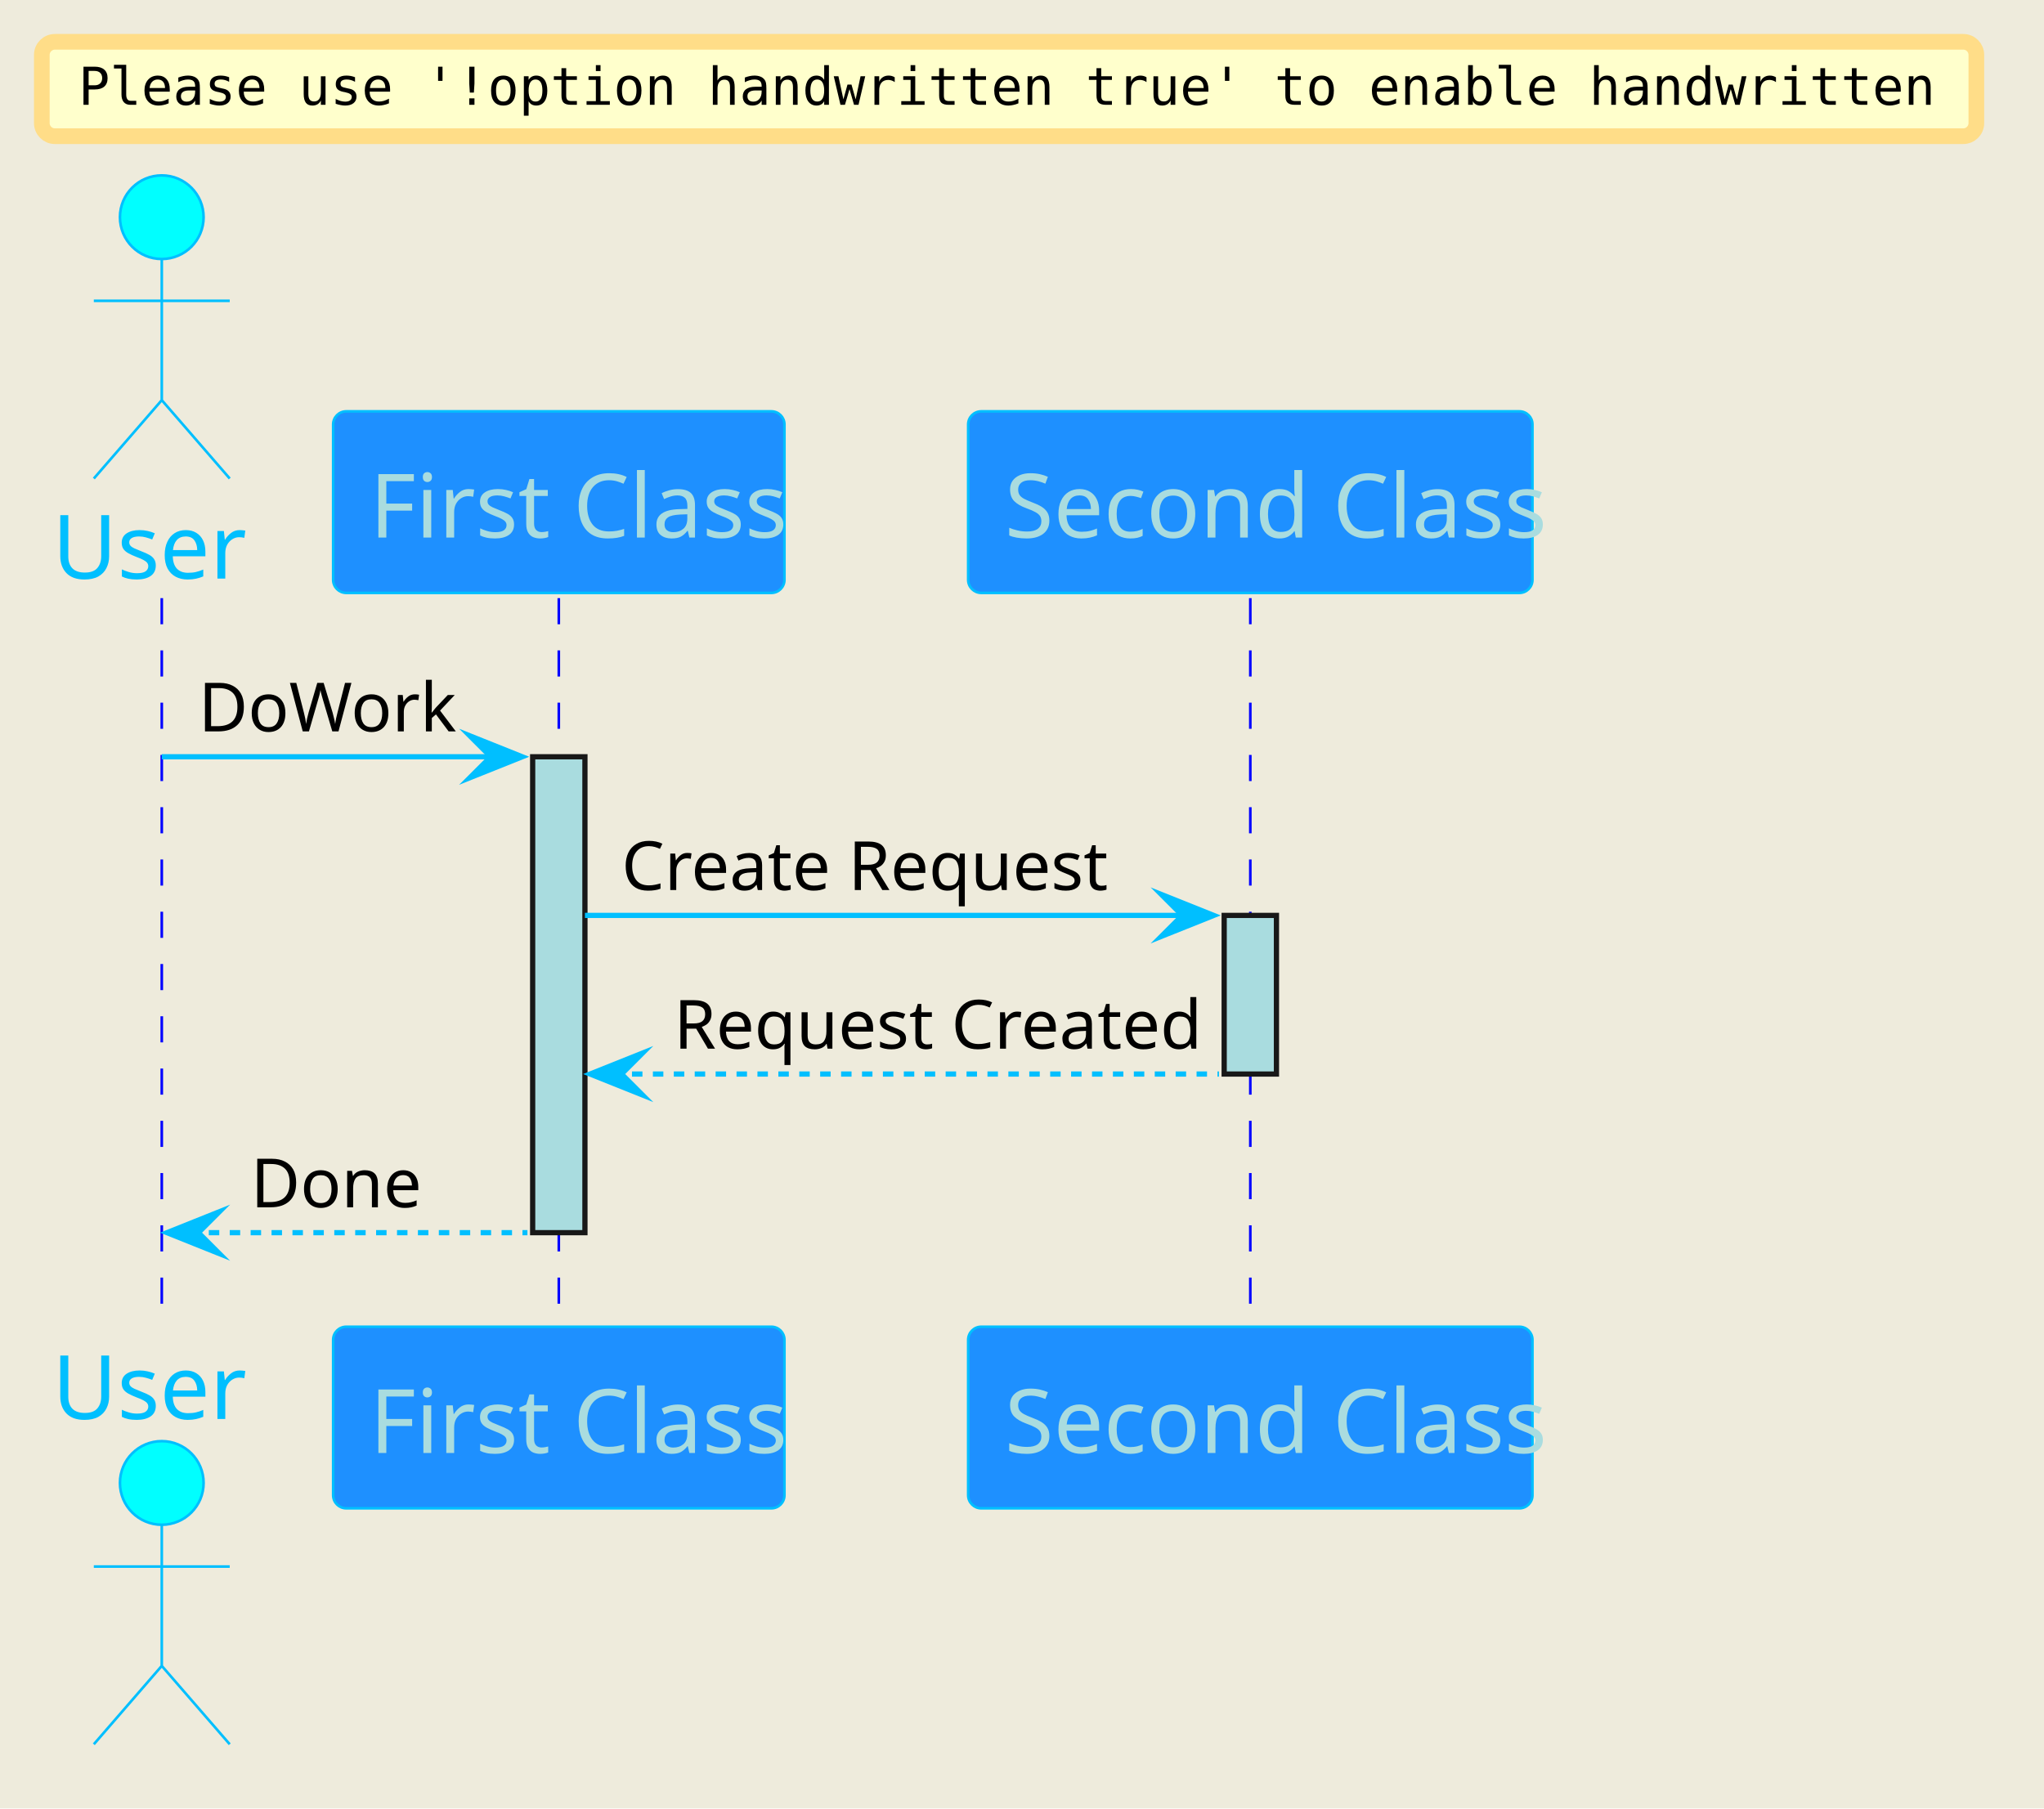
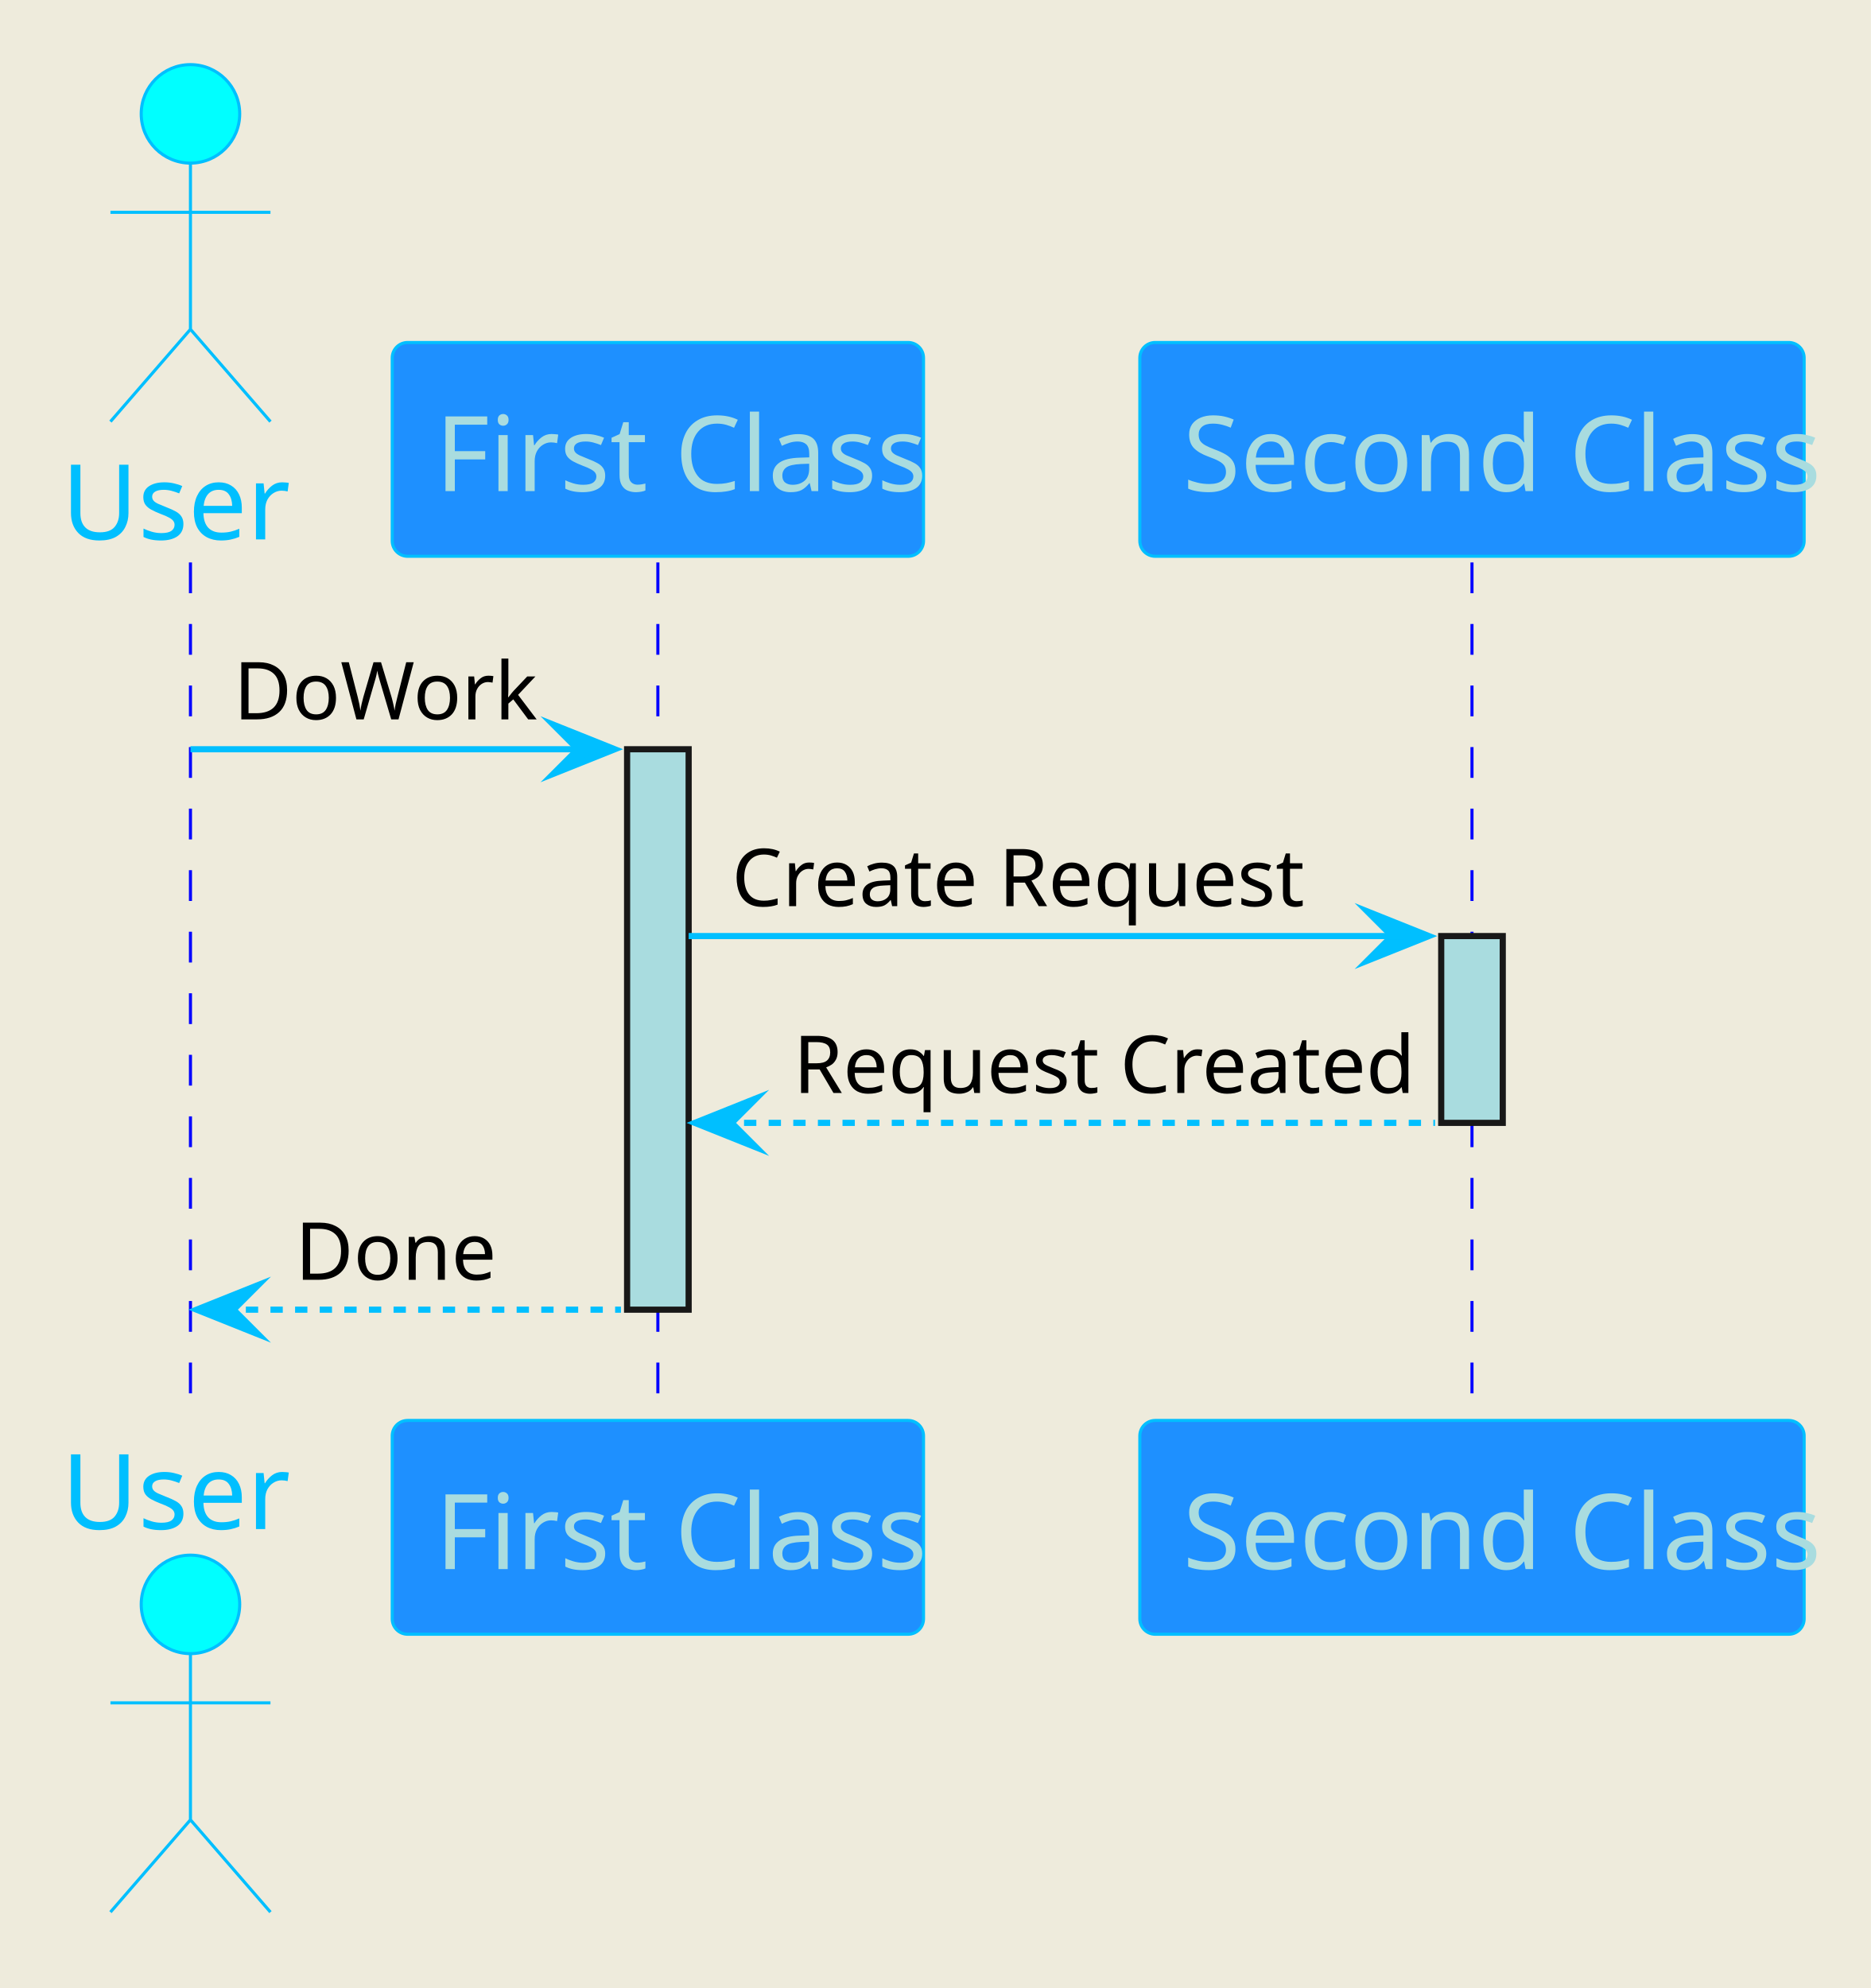
- <svg xmlns="http://www.w3.org/2000/svg" version="1.1" data-diagram-type="SEQUENCE" style="width:391px;height:346px;background:#EEEBDC;" width="391px" height="346px" viewBox="0 0 391 346" zoomAndPan="magnify" preserveAspectRatio="none" contentStyleType="text/css">
+ <svg xmlns="http://www.w3.org/2000/svg" version="1.1" data-diagram-type="SEQUENCE" style="width:304px;height:323px;background:#EEEBDC;" width="304px" height="323px" viewBox="0 0 304 323" zoomAndPan="magnify" preserveAspectRatio="none" contentStyleType="text/css">
  <defs />
  <g font-family="sans-serif" lengthAdjust="spacing">
-     <rect x="0" y="0" width="391" height="346" fill="#EEEBDC" style="stroke:none;" />
-     <rect x="8" y="8" width="370.059" height="18.057" fill="#FFC" style="stroke:#FD8;stroke-width:3;" rx="2.5" ry="2.5" />
-     <text x="15" y="20.057" fill="#000" font-size="10" textLength="354.058" font-family="monospace">Please use '!option handwritten true' to enable handwritten</text>
+     <rect x="0" y="0" width="304" height="323" fill="#EEEBDC" style="stroke:none;" />
    <g>
-       <rect x="27.446" y="114.439" width="8" height="139.406" fill="#000" fill-opacity="0" />
-       <line x1="30.946" y1="114.439" x2="30.946" y2="253.846" style="stroke:#00F;stroke-width:0.5;stroke-dasharray:5,5;" />
+       <rect x="27.446" y="91.383" width="8" height="139.406" fill="#000" fill-opacity="0" />
+       <line x1="30.946" y1="91.383" x2="30.946" y2="230.789" style="stroke:#00F;stroke-width:0.5;stroke-dasharray:5,5;" />
    </g>
    <g>
-       <rect x="103.394" y="114.439" width="8" height="139.406" fill="#000" fill-opacity="0" />
-       <line x1="106.894" y1="114.439" x2="106.894" y2="253.846" style="stroke:#00F;stroke-width:0.5;stroke-dasharray:5,5;" />
+       <rect x="103.394" y="91.383" width="8" height="139.406" fill="#000" fill-opacity="0" />
+       <line x1="106.894" y1="91.383" x2="106.894" y2="230.789" style="stroke:#00F;stroke-width:0.5;stroke-dasharray:5,5;" />
    </g>
    <g>
-       <rect x="101.894" y="144.791" width="10" height="91.055" fill="#A9DCDF" style="stroke:#181818;stroke-width:1;" />
+       <rect x="101.894" y="121.734" width="10" height="91.055" fill="#A9DCDF" style="stroke:#181818;stroke-width:1;" />
    </g>
    <g>
-       <rect x="235.674" y="114.439" width="8" height="139.406" fill="#000" fill-opacity="0" />
-       <line x1="239.174" y1="114.439" x2="239.174" y2="253.846" style="stroke:#00F;stroke-width:0.5;stroke-dasharray:5,5;" />
+       <rect x="235.674" y="91.383" width="8" height="139.406" fill="#000" fill-opacity="0" />
+       <line x1="239.174" y1="91.383" x2="239.174" y2="230.789" style="stroke:#00F;stroke-width:0.5;stroke-dasharray:5,5;" />
    </g>
    <g>
-       <rect x="234.174" y="175.143" width="10" height="30.352" fill="#A9DCDF" style="stroke:#181818;stroke-width:1;" />
+       <rect x="234.174" y="152.086" width="10" height="30.352" fill="#A9DCDF" style="stroke:#181818;stroke-width:1;" />
    </g>
-     <text x="10" y="110.704" fill="#00BFFF" font-size="17" textLength="35.893" font-family="Aapex">User</text>
-     <ellipse cx="30.946" cy="41.557" rx="8" ry="8" fill="#0FF" style="stroke:#00BFFF;stroke-width:0.5;" />
-     <path d="M30.946,49.557 L30.946,76.557 M17.946,57.557 L43.946,57.557 M30.946,76.557 L17.946,91.557 M30.946,76.557 L43.946,91.557" style="stroke:#00BFFF;stroke-width:0.5;" fill="none" />
-     <rect x="63.731" y="78.704" width="86.325" height="34.735" fill="#1E90FF" style="stroke:#00BFFF;stroke-width:0.5;" rx="2.5" ry="2.5" />
-     <text x="70.731" y="102.854" fill="#A9DCDF" font-size="17" textLength="72.325" font-family="Impact">First Class</text>
-     <rect x="185.204" y="78.704" width="107.94" height="34.735" fill="#1E90FF" style="stroke:#00BFFF;stroke-width:0.5;" rx="2.5" ry="2.5" />
-     <text x="192.204" y="102.854" fill="#A9DCDF" font-size="17" textLength="93.94" font-family="Impact">Second Class</text>
-     <text x="10" y="271.493" fill="#00BFFF" font-size="17" textLength="35.893" font-family="Aapex">User</text>
-     <ellipse cx="30.946" cy="283.729" rx="8" ry="8" fill="#0FF" style="stroke:#00BFFF;stroke-width:0.5;" />
-     <path d="M30.946,291.729 L30.946,318.729 M17.946,299.729 L43.946,299.729 M30.946,318.729 L17.946,333.729 M30.946,318.729 L43.946,333.729" style="stroke:#00BFFF;stroke-width:0.5;" fill="none" />
-     <rect x="63.731" y="253.846" width="86.325" height="34.735" fill="#1E90FF" style="stroke:#00BFFF;stroke-width:0.5;" rx="2.5" ry="2.5" />
-     <text x="70.731" y="277.995" fill="#A9DCDF" font-size="17" textLength="72.325" font-family="Impact">First Class</text>
-     <rect x="185.204" y="253.846" width="107.94" height="34.735" fill="#1E90FF" style="stroke:#00BFFF;stroke-width:0.5;" rx="2.5" ry="2.5" />
-     <text x="192.204" y="277.995" fill="#A9DCDF" font-size="17" textLength="93.94" font-family="Impact">Second Class</text>
-     <polygon points="89.894,140.791,99.894,144.791,89.894,148.791,93.894,144.791" fill="#00BFFF" style="stroke:#00BFFF;stroke-width:1;stroke-linejoin:miter;stroke-miterlimit:10;" />
-     <line x1="30.946" y1="144.791" x2="95.894" y2="144.791" style="stroke:#00BFFF;stroke-width:1;" />
-     <text x="37.946" y="139.935" fill="#000" font-size="13" textLength="46.947">DoWork</text>
-     <polygon points="222.174,171.143,232.174,175.143,222.174,179.143,226.174,175.143" fill="#00BFFF" style="stroke:#00BFFF;stroke-width:1;stroke-linejoin:miter;stroke-miterlimit:10;" />
-     <line x1="111.894" y1="175.143" x2="228.174" y2="175.143" style="stroke:#00BFFF;stroke-width:1;" />
-     <text x="118.894" y="170.286" fill="#000" font-size="13" textLength="91.051">Create Request</text>
-     <polygon points="122.894,201.494,112.894,205.494,122.894,209.494,118.894,205.494" fill="#00BFFF" style="stroke:#00BFFF;stroke-width:1;stroke-linejoin:miter;stroke-miterlimit:10;" />
-     <line x1="116.894" y1="205.494" x2="233.174" y2="205.494" style="stroke:#00BFFF;stroke-width:1;stroke-dasharray:2,2;" />
-     <text x="128.894" y="200.638" fill="#000" font-size="13" textLength="98.281">Request Created</text>
-     <polygon points="41.946,231.846,31.946,235.846,41.946,239.846,37.946,235.846" fill="#00BFFF" style="stroke:#00BFFF;stroke-width:1;stroke-linejoin:miter;stroke-miterlimit:10;" />
-     <line x1="35.946" y1="235.846" x2="100.894" y2="235.846" style="stroke:#00BFFF;stroke-width:1;stroke-dasharray:2,2;" />
-     <text x="47.946" y="230.989" fill="#000" font-size="13" textLength="31.078">Done</text>
+     <text x="10" y="87.647" fill="#00BFFF" font-size="17" textLength="35.893" font-family="Aapex">User</text>
+     <ellipse cx="30.946" cy="18.5" rx="8" ry="8" fill="#0FF" style="stroke:#00BFFF;stroke-width:0.5;" />
+     <path d="M30.946,26.5 L30.946,53.5 M17.946,34.5 L43.946,34.5 M30.946,53.5 L17.946,68.5 M30.946,53.5 L43.946,68.5" style="stroke:#00BFFF;stroke-width:0.5;" fill="none" />
+     <rect x="63.731" y="55.647" width="86.325" height="34.735" fill="#1E90FF" style="stroke:#00BFFF;stroke-width:0.5;" rx="2.5" ry="2.5" />
+     <text x="70.731" y="79.797" fill="#A9DCDF" font-size="17" textLength="72.325" font-family="Impact">First Class</text>
+     <rect x="185.204" y="55.647" width="107.94" height="34.735" fill="#1E90FF" style="stroke:#00BFFF;stroke-width:0.5;" rx="2.5" ry="2.5" />
+     <text x="192.204" y="79.797" fill="#A9DCDF" font-size="17" textLength="93.94" font-family="Impact">Second Class</text>
+     <text x="10" y="248.437" fill="#00BFFF" font-size="17" textLength="35.893" font-family="Aapex">User</text>
+     <ellipse cx="30.946" cy="260.672" rx="8" ry="8" fill="#0FF" style="stroke:#00BFFF;stroke-width:0.5;" />
+     <path d="M30.946,268.672 L30.946,295.672 M17.946,276.672 L43.946,276.672 M30.946,295.672 L17.946,310.672 M30.946,295.672 L43.946,310.672" style="stroke:#00BFFF;stroke-width:0.5;" fill="none" />
+     <rect x="63.731" y="230.789" width="86.325" height="34.735" fill="#1E90FF" style="stroke:#00BFFF;stroke-width:0.5;" rx="2.5" ry="2.5" />
+     <text x="70.731" y="254.938" fill="#A9DCDF" font-size="17" textLength="72.325" font-family="Impact">First Class</text>
+     <rect x="185.204" y="230.789" width="107.94" height="34.735" fill="#1E90FF" style="stroke:#00BFFF;stroke-width:0.5;" rx="2.5" ry="2.5" />
+     <text x="192.204" y="254.938" fill="#A9DCDF" font-size="17" textLength="93.94" font-family="Impact">Second Class</text>
+     <polygon points="89.894,117.734,99.894,121.734,89.894,125.734,93.894,121.734" fill="#00BFFF" style="stroke:#00BFFF;stroke-width:1;stroke-linejoin:miter;stroke-miterlimit:10;" />
+     <line x1="30.946" y1="121.734" x2="95.894" y2="121.734" style="stroke:#00BFFF;stroke-width:1;" />
+     <text x="37.946" y="116.878" fill="#000" font-size="13" textLength="46.947">DoWork</text>
+     <polygon points="222.174,148.086,232.174,152.086,222.174,156.086,226.174,152.086" fill="#00BFFF" style="stroke:#00BFFF;stroke-width:1;stroke-linejoin:miter;stroke-miterlimit:10;" />
+     <line x1="111.894" y1="152.086" x2="228.174" y2="152.086" style="stroke:#00BFFF;stroke-width:1;" />
+     <text x="118.894" y="147.229" fill="#000" font-size="13" textLength="91.051">Create Request</text>
+     <polygon points="122.894,178.438,112.894,182.438,122.894,186.438,118.894,182.438" fill="#00BFFF" style="stroke:#00BFFF;stroke-width:1;stroke-linejoin:miter;stroke-miterlimit:10;" />
+     <line x1="116.894" y1="182.438" x2="233.174" y2="182.438" style="stroke:#00BFFF;stroke-width:1;stroke-dasharray:2,2;" />
+     <text x="128.894" y="177.581" fill="#000" font-size="13" textLength="98.281">Request Created</text>
+     <polygon points="41.946,208.789,31.946,212.789,41.946,216.789,37.946,212.789" fill="#00BFFF" style="stroke:#00BFFF;stroke-width:1;stroke-linejoin:miter;stroke-miterlimit:10;" />
+     <line x1="35.946" y1="212.789" x2="100.894" y2="212.789" style="stroke:#00BFFF;stroke-width:1;stroke-dasharray:2,2;" />
+     <text x="47.946" y="207.933" fill="#000" font-size="13" textLength="31.078">Done</text>
  </g>
</svg>
